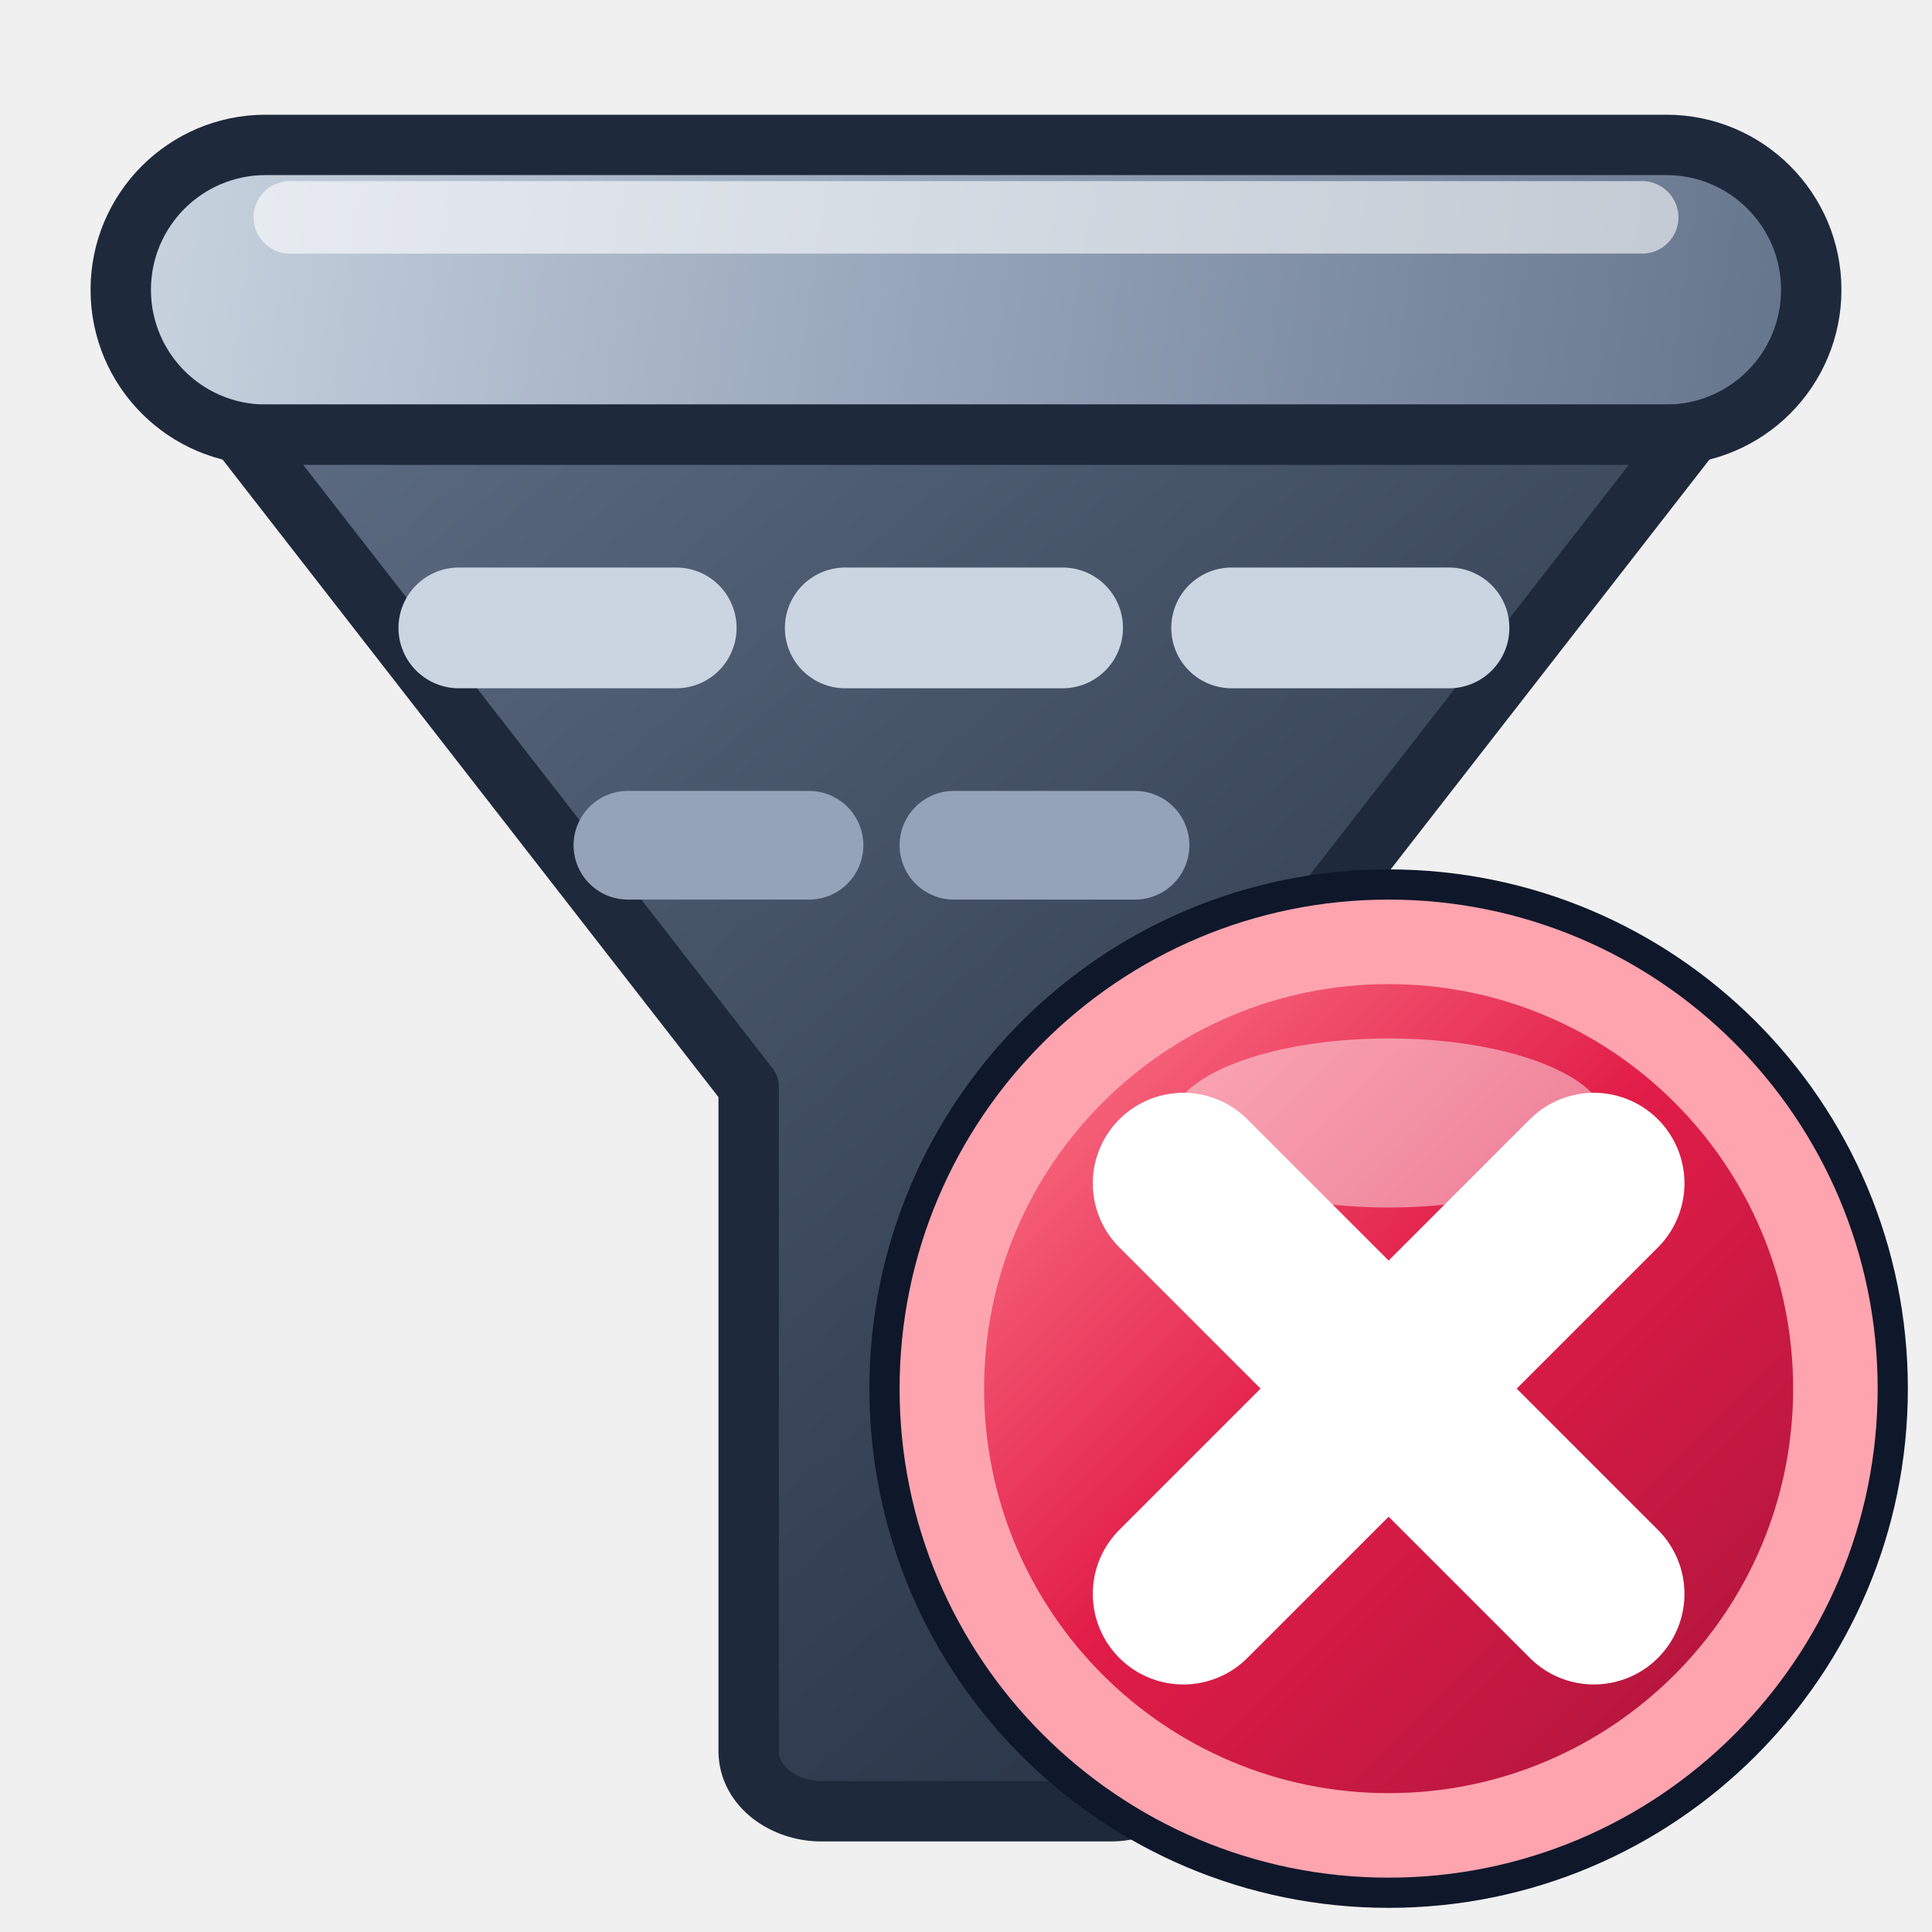
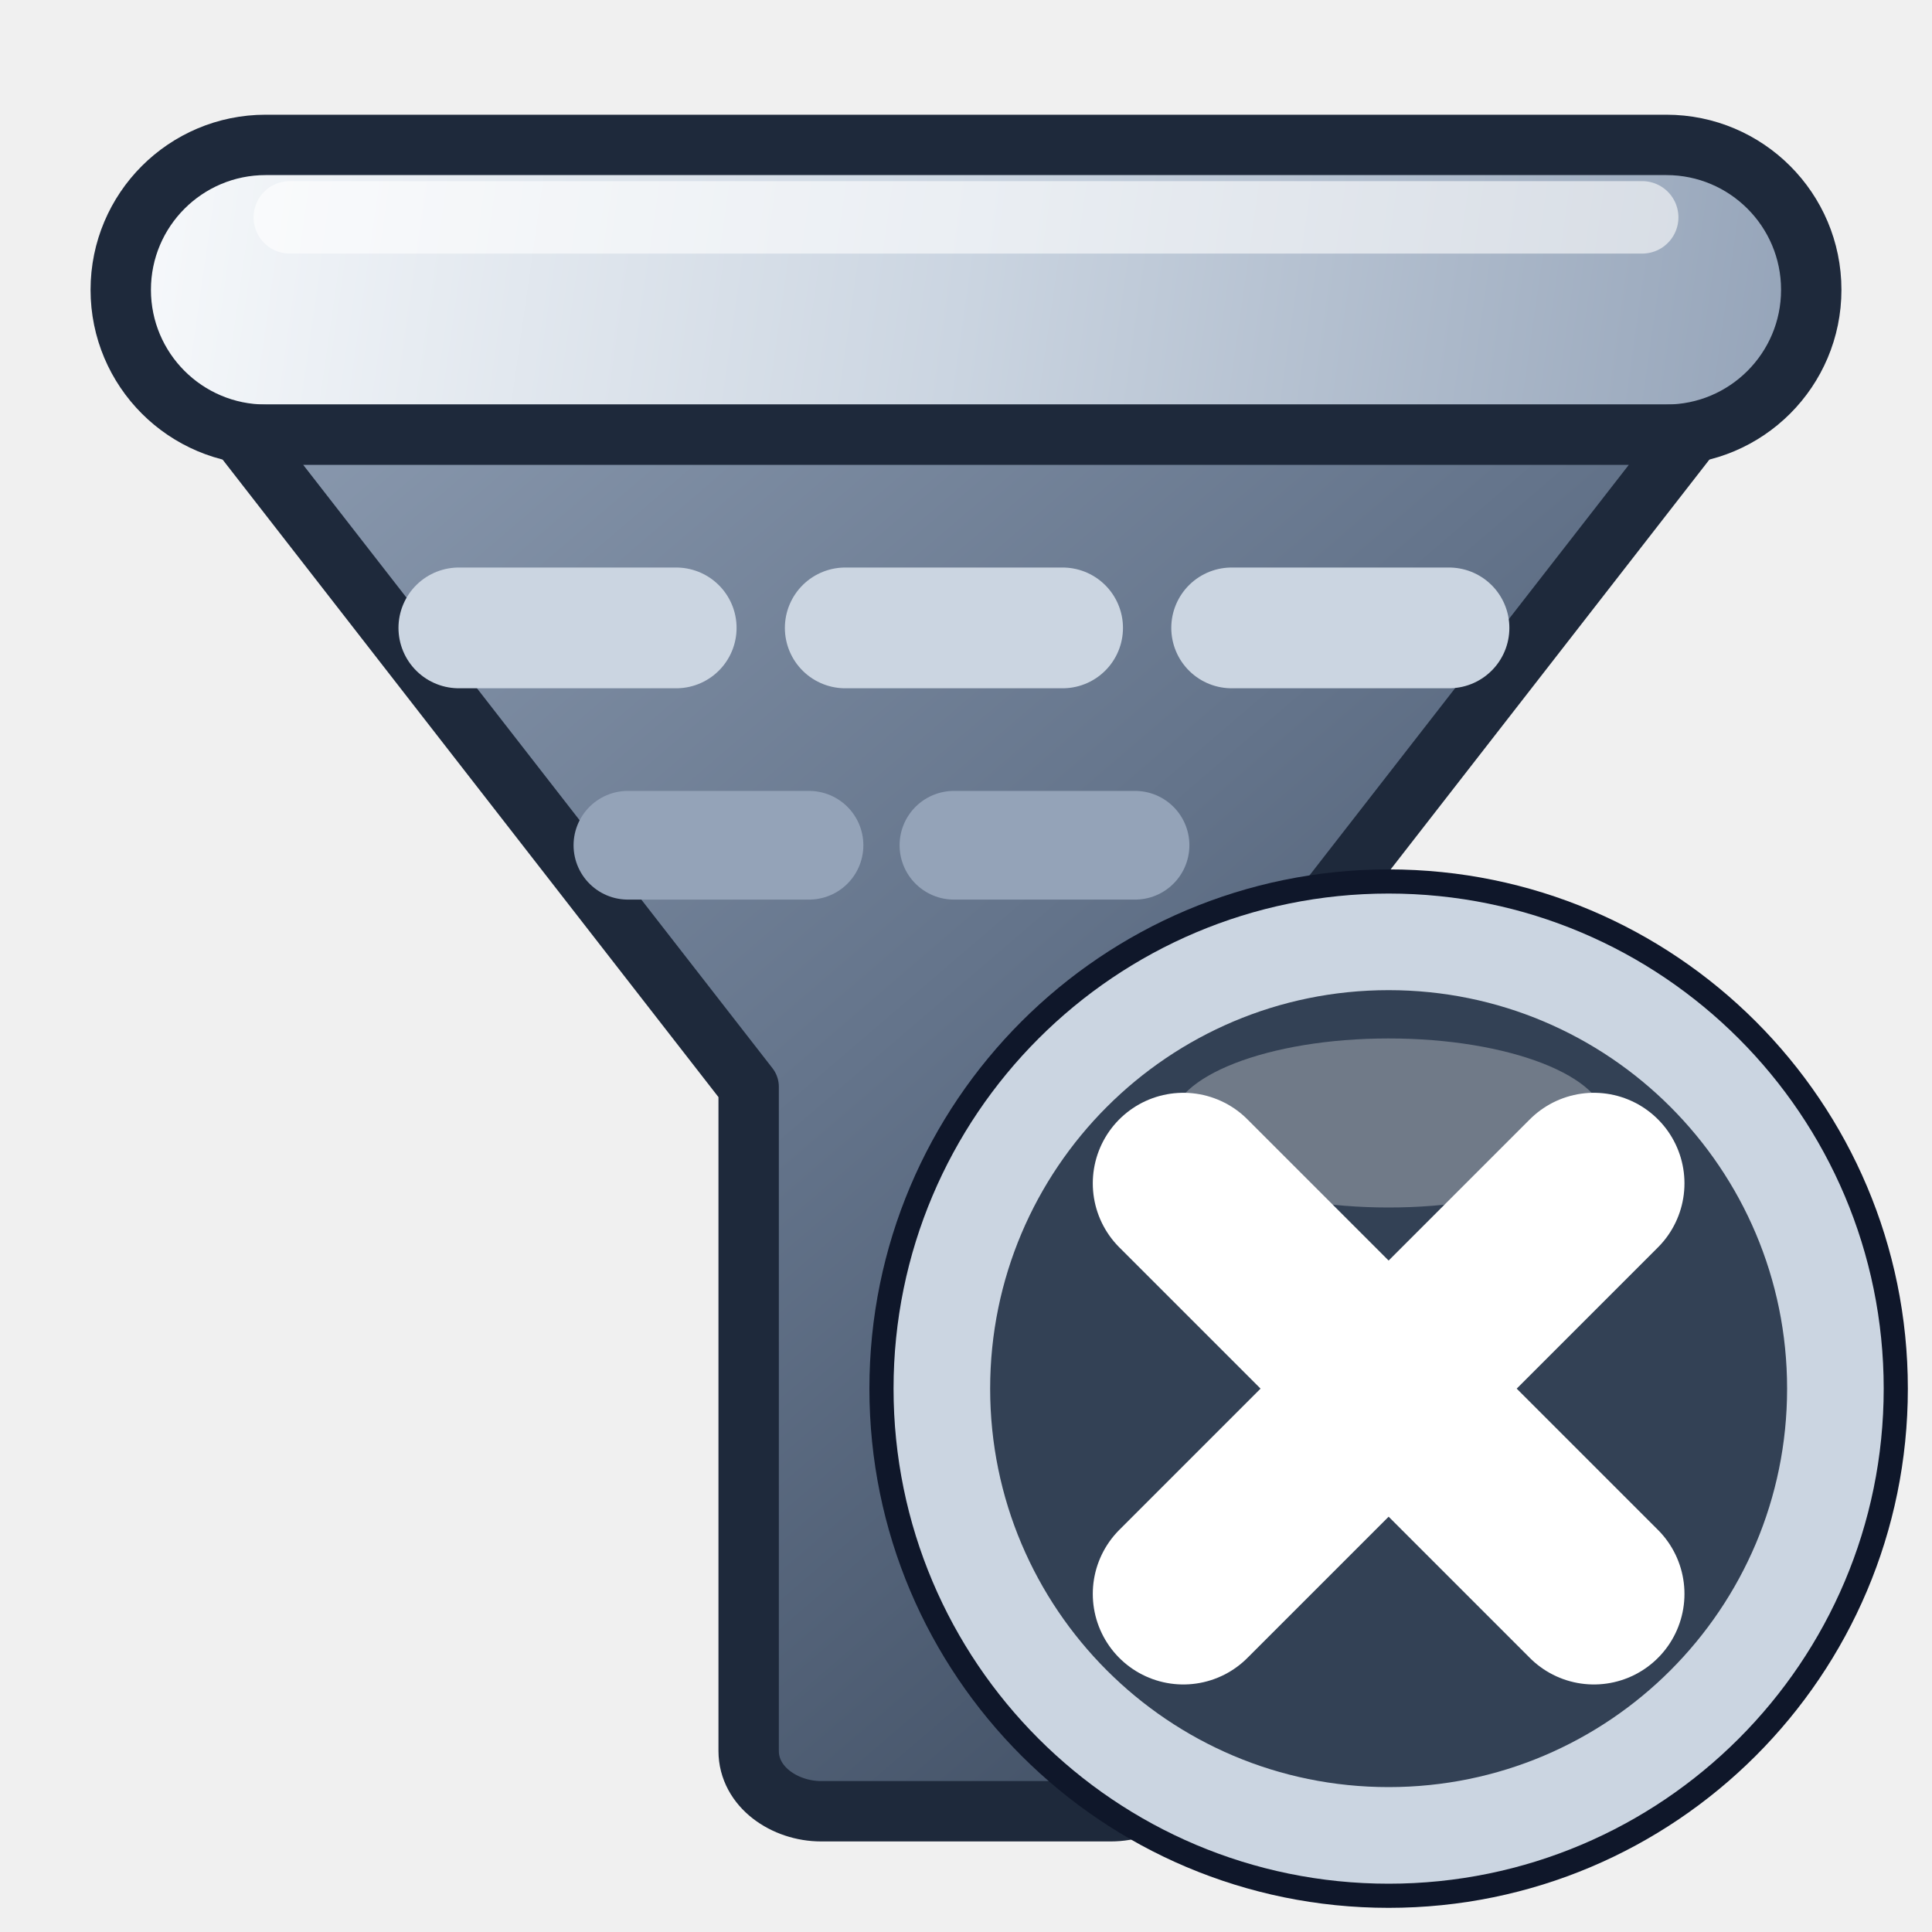
<svg xmlns="http://www.w3.org/2000/svg" width="16" height="16" viewBox="0 0 16 16" fill="none">
  <defs>
-     <linearGradient id="cfBody" x1="2" y1="1" x2="14" y2="15" gradientUnits="userSpaceOnUse">
-       <stop offset="0%" stop-color="#64748b" />
-       <stop offset="40%" stop-color="#475569" />
-       <stop offset="100%" stop-color="#1e293b" />
+     <linearGradient id="cClrBody" x1="2" y1="1" x2="14" y2="15" gradientUnits="userSpaceOnUse">
+       <stop offset="0%" stop-color="#94a3b8" />
+       <stop offset="50%" stop-color="#64748b" />
+       <stop offset="100%" stop-color="#334155" />
    </linearGradient>
-     <linearGradient id="cfRim" x1="1" y1="1" x2="15" y2="3" gradientUnits="userSpaceOnUse">
-       <stop offset="0%" stop-color="#cbd5e1" />
-       <stop offset="50%" stop-color="#94a3b8" />
-       <stop offset="100%" stop-color="#64748b" />
-     </linearGradient>
-     <linearGradient id="cfBadge" x1="8.5" y1="8.5" x2="15.5" y2="15.5" gradientUnits="userSpaceOnUse">
-       <stop offset="0%" stop-color="#fb7185" />
-       <stop offset="40%" stop-color="#e11d48" />
-       <stop offset="100%" stop-color="#9f1239" />
+     <linearGradient id="cClrRim" x1="1" y1="1" x2="15" y2="3" gradientUnits="userSpaceOnUse">
+       <stop offset="0%" stop-color="#f8fafc" />
+       <stop offset="50%" stop-color="#cbd5e1" />
+       <stop offset="100%" stop-color="#94a3b8" />
    </linearGradient>
  </defs>
-   <rect x="1.0" y="1.2" width="14.0" height="2.4" rx="1.2" fill="url(#cfRim)" stroke="#1e293b" stroke-width="0.5" />
+   <rect x="1.0" y="1.2" width="14.0" height="2.4" rx="1.2" fill="url(#cClrRim)" stroke="#1e293b" stroke-width="0.5" />
  <line x1="2.4" y1="1.8" x2="13.6" y2="1.8" stroke="#ffffff" stroke-width="0.6" stroke-linecap="round" opacity="0.6" />
-   <path d="M2.0 3.6H14.0L9.8 9.0V14.5C9.8 14.8 9.5 15.0 9.2 15.0H6.8C6.5 15.0 6.2 14.8 6.2 14.5V9.0L2.0 3.6Z" fill="url(#cfBody)" stroke="#1e293b" stroke-width="0.5" stroke-linejoin="round" />
+   <path d="M2.0 3.6H14.0L9.8 9.0V14.5C9.8 14.8 9.5 15.0 9.2 15.0H6.8C6.5 15.0 6.2 14.8 6.2 14.5V9.0L2.0 3.6Z" fill="url(#cClrBody)" stroke="#1e293b" stroke-width="0.5" stroke-linejoin="round" />
  <line x1="3.8" y1="5.2" x2="12.2" y2="5.2" stroke="#cbd5e1" stroke-width="1.0" stroke-linecap="round" stroke-dasharray="1.8 1.4" />
  <line x1="5.2" y1="7.0" x2="9.5" y2="7.0" stroke="#94a3b8" stroke-width="0.9" stroke-linecap="round" stroke-dasharray="1.5 1.2" />
  <circle cx="11.5" cy="11.5" r="4.3" fill="#0f172a" />
-   <circle cx="11.5" cy="11.5" r="3.7" fill="url(#cfBadge)" stroke="#fda4af" stroke-width="0.7" />
-   <ellipse cx="11.5" cy="9.3" rx="1.8" ry="0.7" fill="#ffffff" opacity="0.45" />
+   <circle cx="11.5" cy="11.5" r="3.7" fill="#334155" stroke="#cbd5e1" stroke-width="0.8" />
+   <ellipse cx="11.5" cy="9.3" rx="1.8" ry="0.7" fill="#ffffff" opacity="0.3" />
  <path d="M9.8 9.8L13.2 13.2M13.2 9.8L9.8 13.2" stroke="#ffffff" stroke-width="1.5" stroke-linecap="round" />
</svg>
